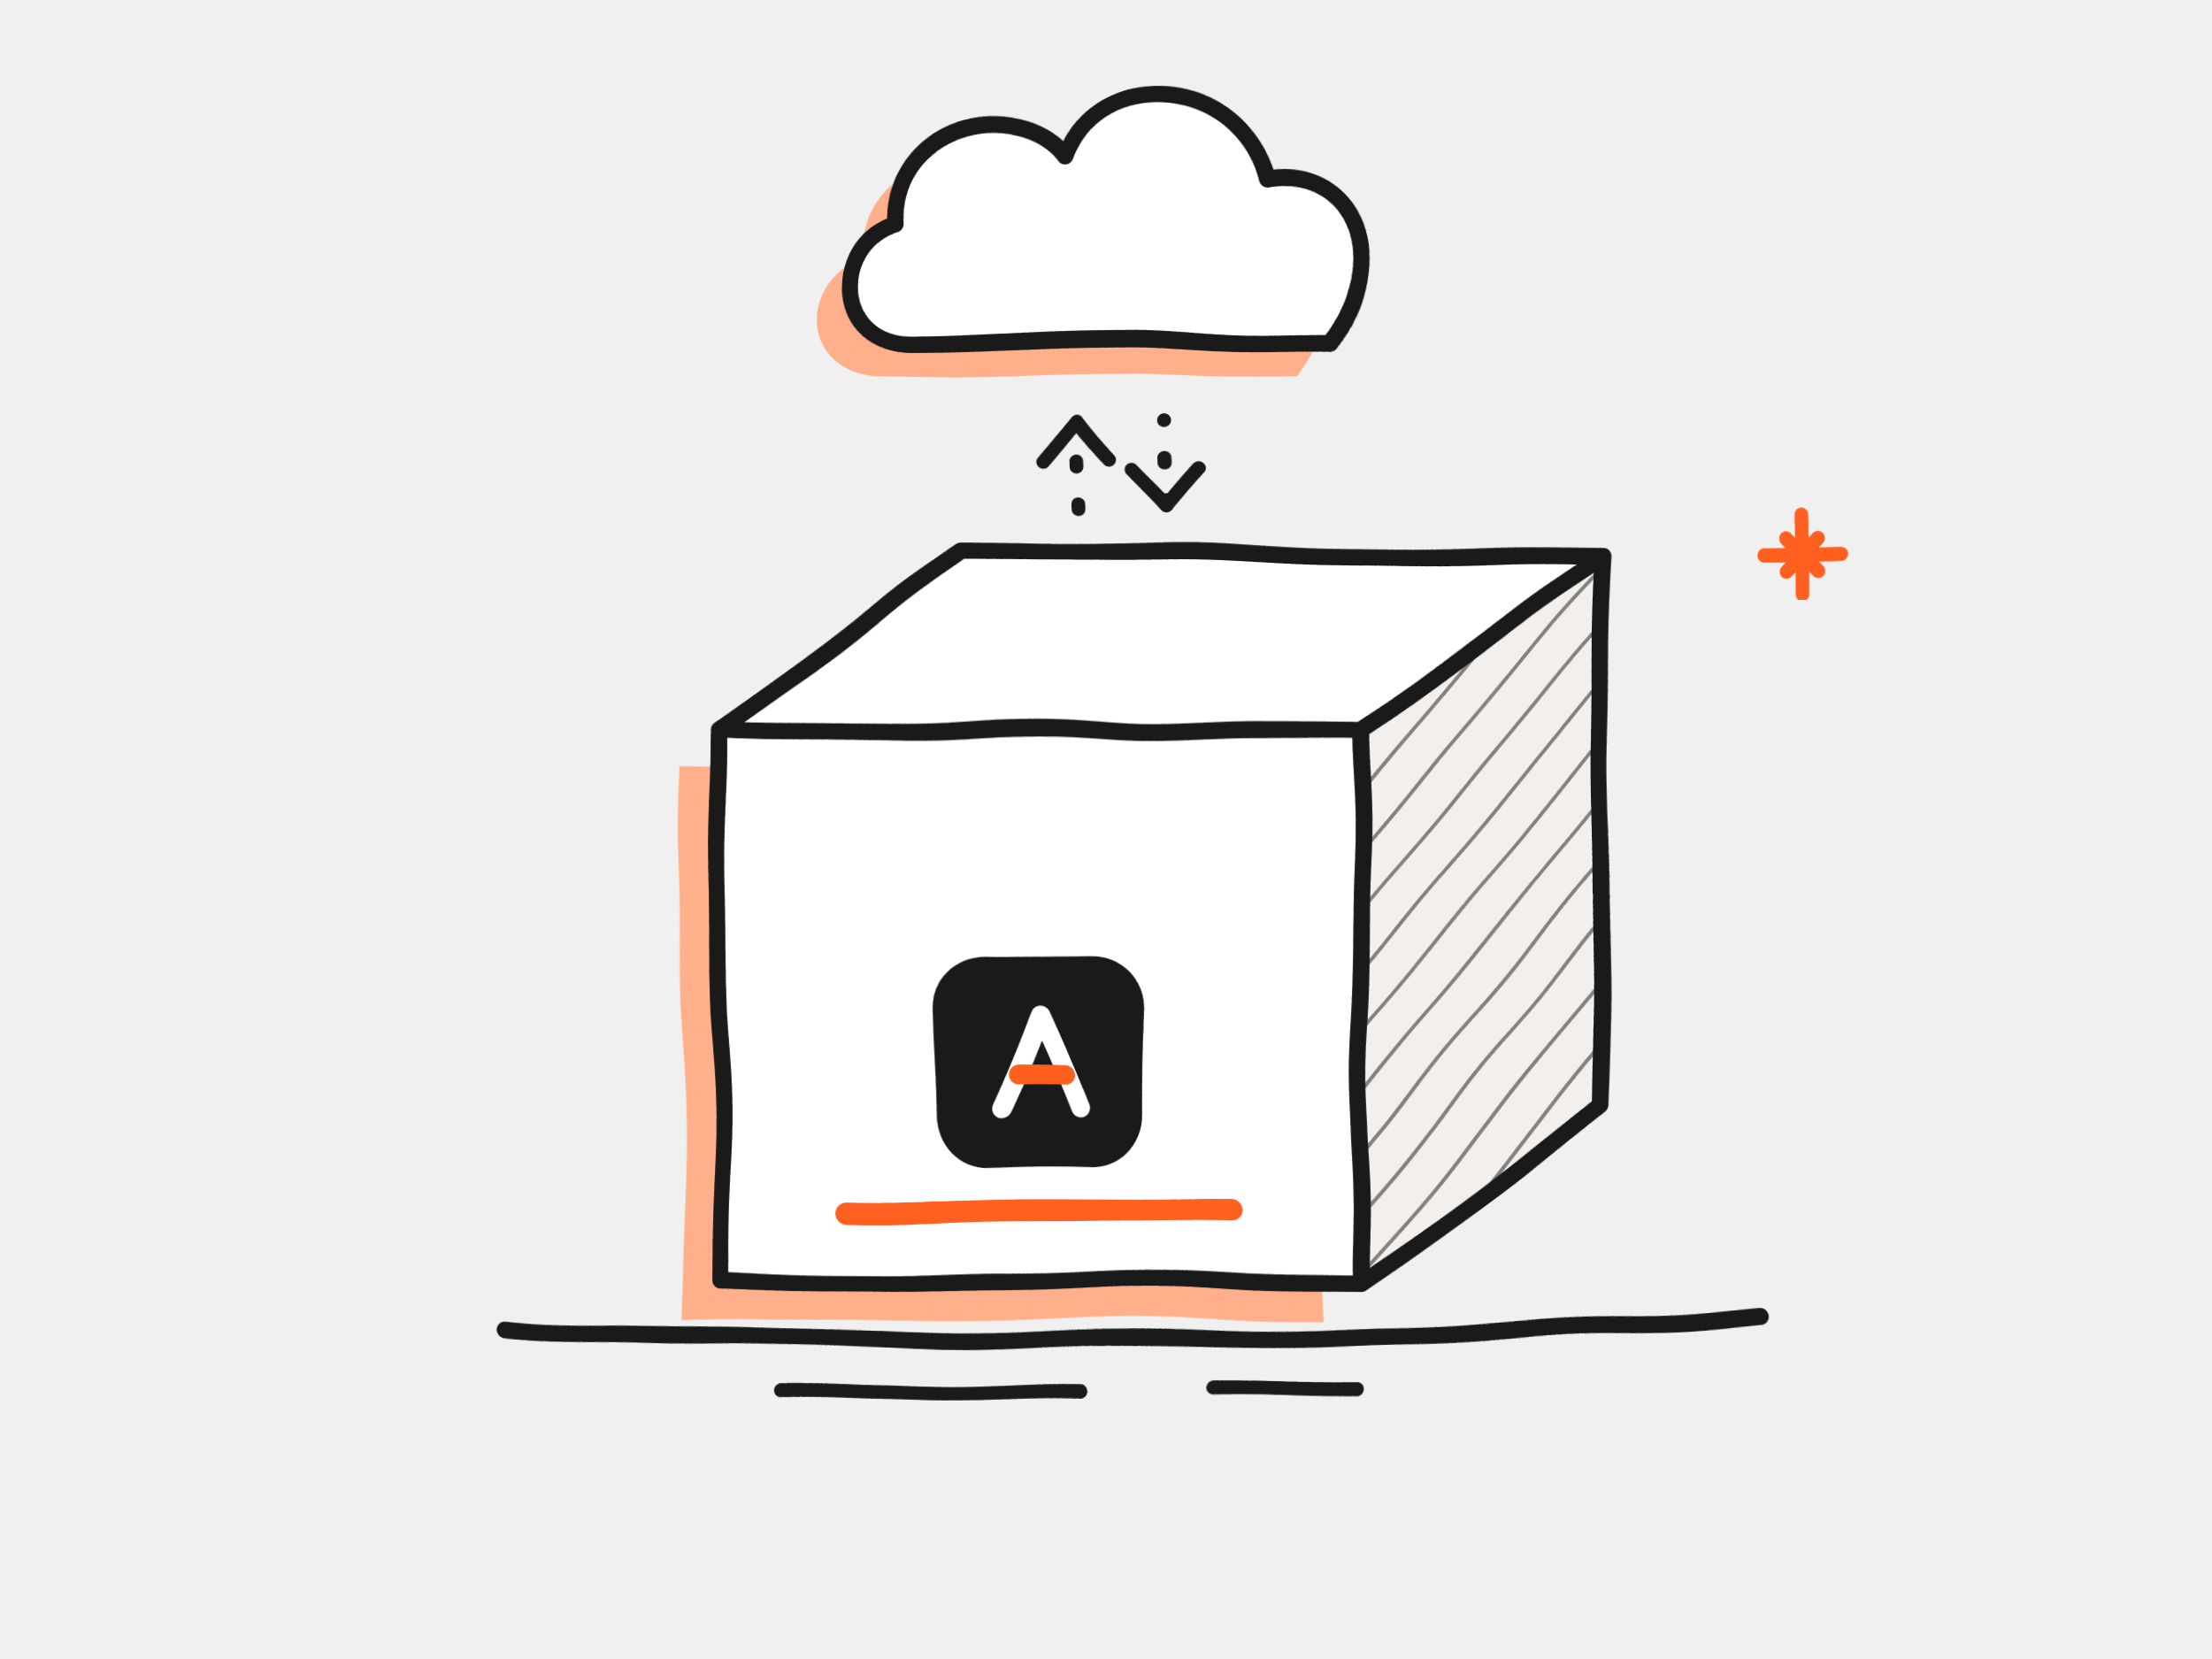
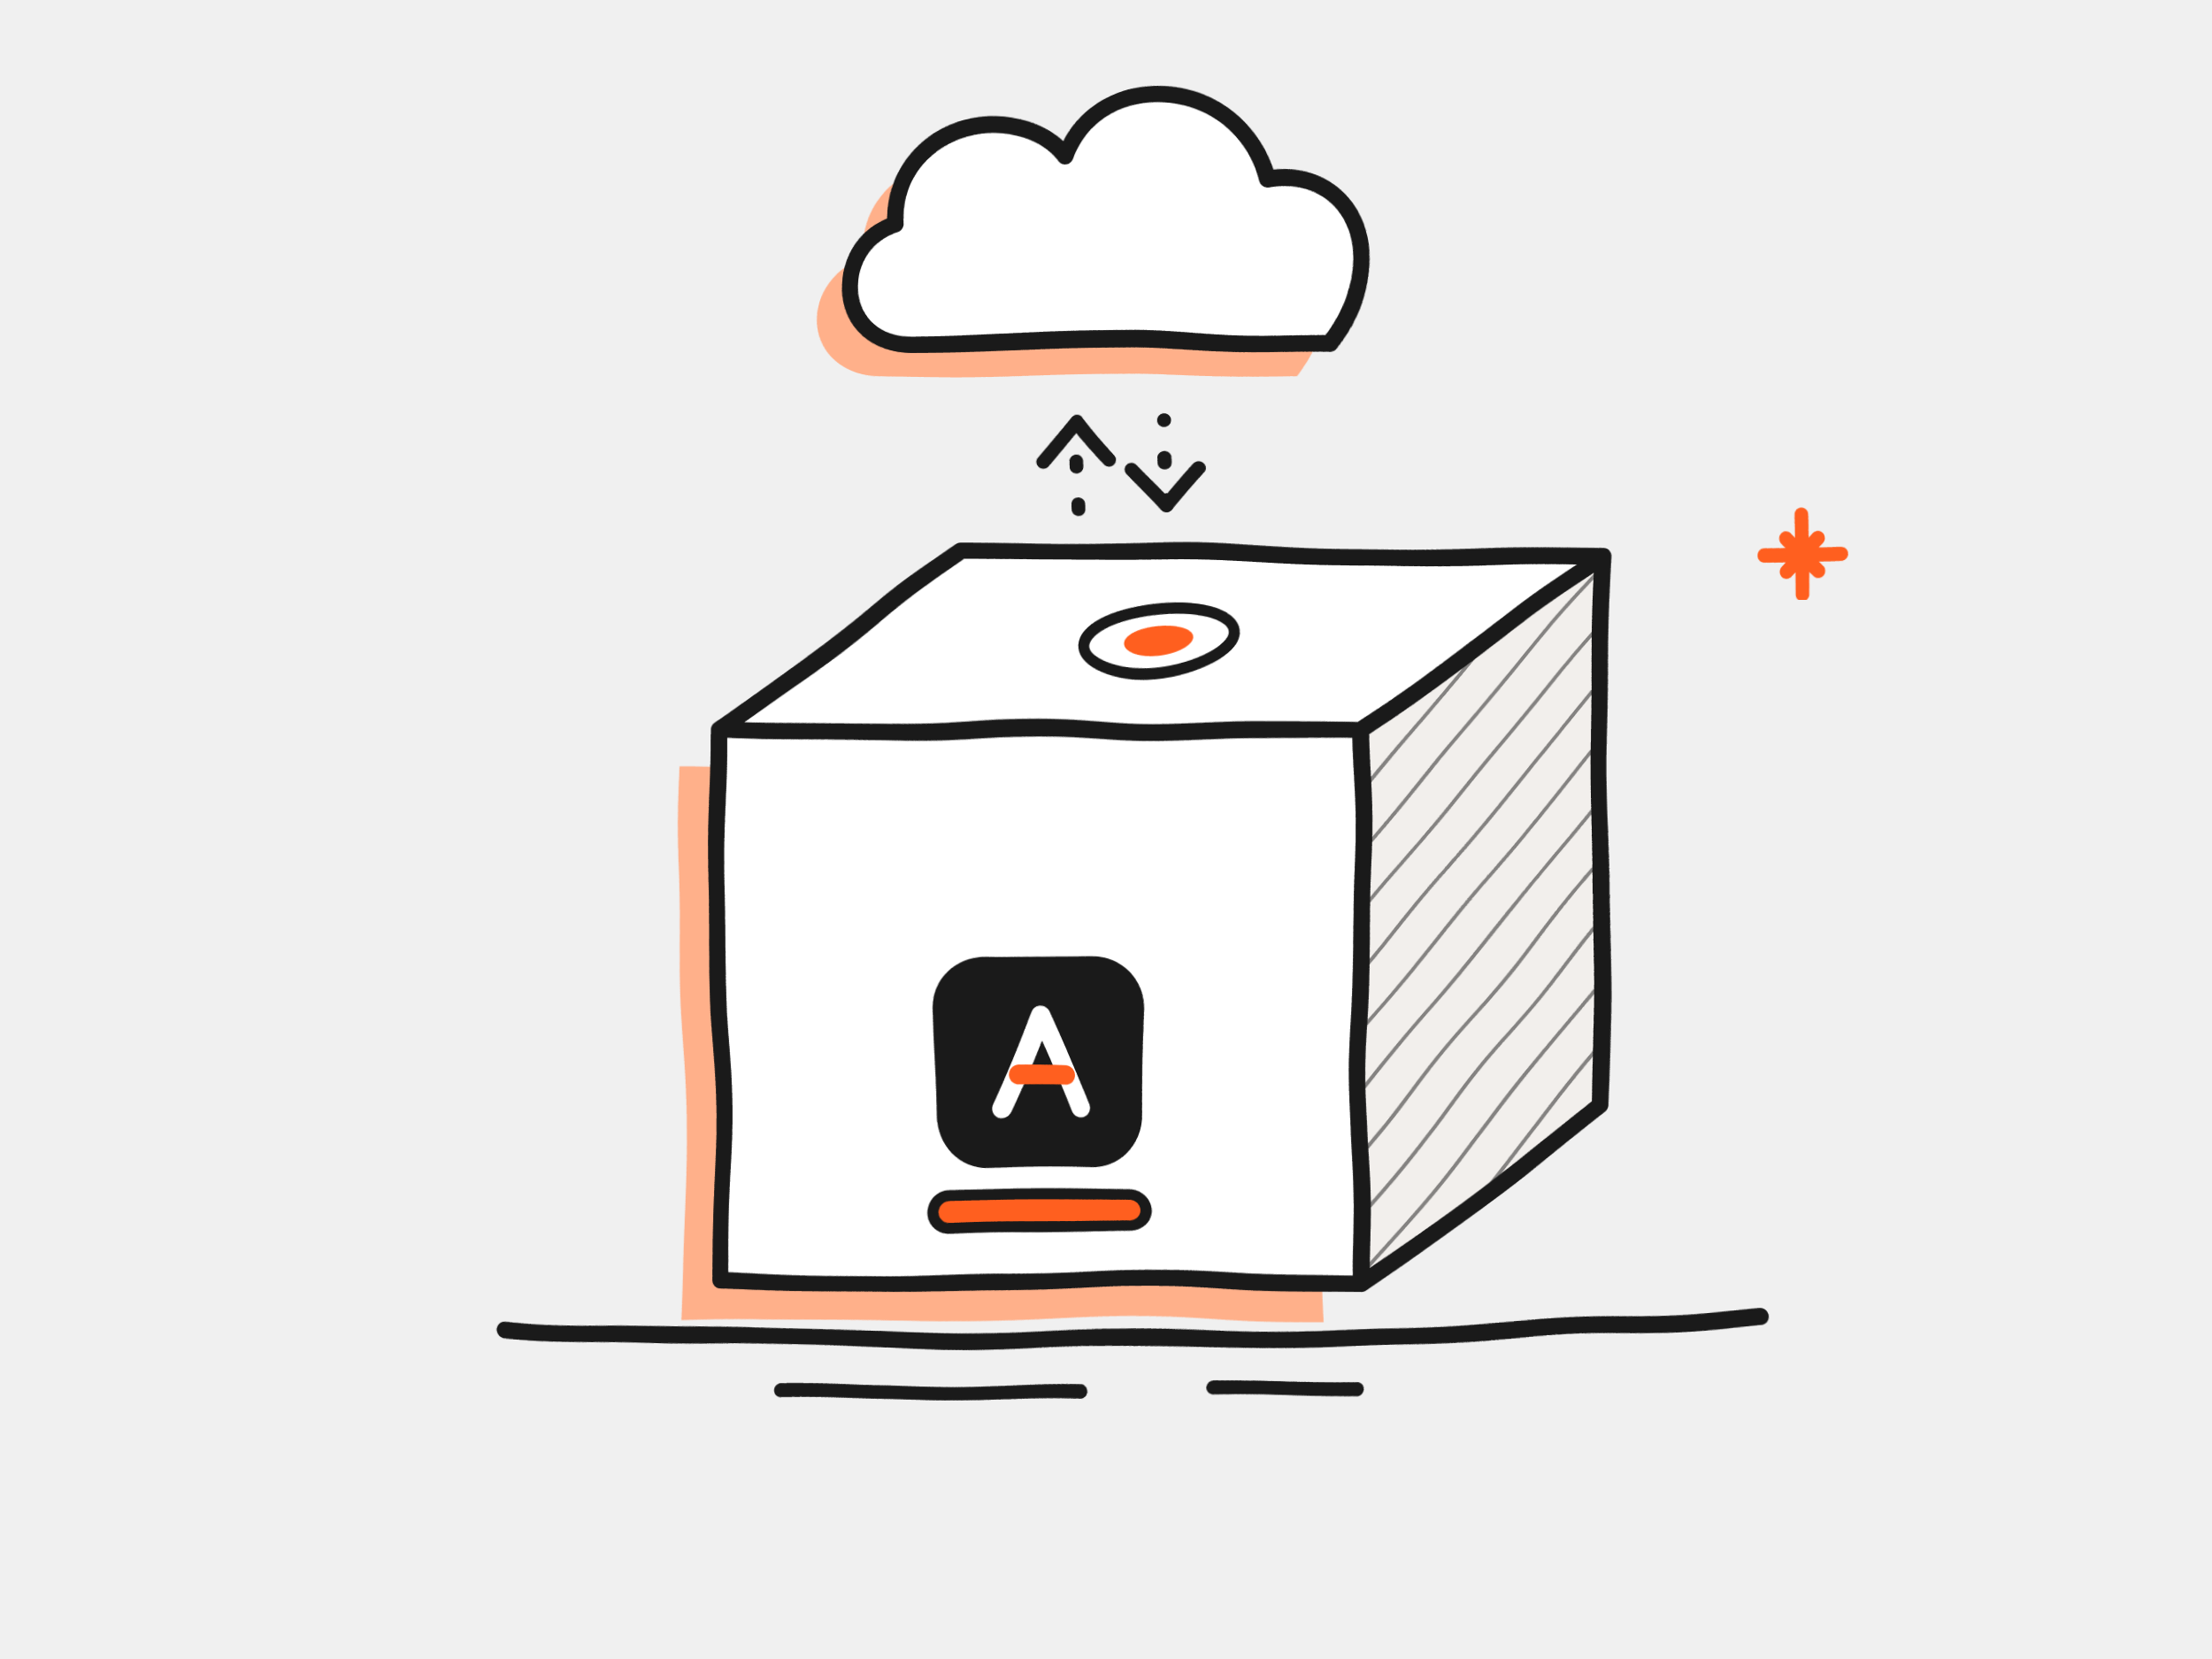
<svg xmlns="http://www.w3.org/2000/svg" viewBox="0 0 400 300" fill="none" stroke-linecap="round" stroke-linejoin="round">
  <defs>
    <filter id="rough" x="-10%" y="-10%" width="120%" height="120%">
      <feTurbulence type="fractalNoise" baseFrequency="0.022" numOctaves="2" seed="11" result="noise" />
      <feDisplacementMap in="SourceGraphic" in2="noise" scale="3.2" xChannelSelector="R" yChannelSelector="G" />
    </filter>
    <filter id="rough-soft" x="-10%" y="-10%" width="120%" height="120%">
      <feTurbulence type="fractalNoise" baseFrequency="0.014" numOctaves="2" seed="20" result="noise" />
      <feDisplacementMap in="SourceGraphic" in2="noise" scale="12" xChannelSelector="R" yChannelSelector="G" />
    </filter>
    <pattern id="hatch" width="7" height="7" patternUnits="userSpaceOnUse" patternTransform="rotate(40)">
      <path d="M0 0V7" stroke="#1a1a1a" stroke-width="1.3" opacity=".5" />
    </pattern>
  </defs>
  <g filter="url(#rough)">
    <path d="M92 240Q205 246 318 238" stroke="#1a1a1a" stroke-width="3" />
    <path d="M142 252H195M219 251H245" stroke="#1a1a1a" stroke-width="2.5" />
  </g>
  <g filter="url(#rough)">
    <path d="M130 132H246V231.8H130Z" fill="#ffb08a" transform="translate(-7 7)" />
    <path d="M130 132L173.5 100.1H289.5L246 132Z" fill="#fff" />
    <path d="M246 132L289.5 100.1V199.9L246 231.8Z" fill="#f2efec" />
    <path d="M246 132L289.5 100.1V199.9L246 231.8Z" fill="url(#hatch)" />
    <path d="M130 132H246V231.8H130Z" fill="#fff" />
    <path d="M130 132L173.5 100.1H289.5L246 132ZM246 132L289.5 100.1V199.9L246 231.8ZM130 132H246V231.8H130Z" stroke="#1a1a1a" stroke-width="3" />
    <g transform="translate(169 172.9) scale(1.188)">
      <rect width="32" height="32" rx="8" fill="#1a1a1a" />
      <path d="M10 23 16 9l6 14" stroke="#fff" stroke-width="3" />
      <path d="M12.4 18h7.2" stroke="#ff5f1f" stroke-width="3" />
    </g>
-     <path d="M153.2 218.8H222.8" stroke="#ff5f1f" stroke-width="4" />
+     <g transform="rotate(-8 209.8 116)">
+       <ellipse cx="209.8" cy="116" rx="13.9" ry="5.6" fill="#fff" stroke="#1a1a1a" stroke-width="2" />
+       <ellipse cx="209.8" cy="116" rx="6.4" ry="2.6" fill="#ff5f1f" />
+     </g>
+     <rect x="168.3" y="215.8" width="39.4" height="6" rx="3" fill="#ff5f1f" stroke="#1a1a1a" stroke-width="2" />
  </g>
  <g filter="url(#rough)">
    <path d="M195 92V76M211 92V76" stroke="#1a1a1a" stroke-width="2.5" stroke-dasharray="1 7" />
    <path d="M189 83l6-7 6 7M205 85l6 7 6-7" stroke="#1a1a1a" stroke-width="2.5" />
  </g>
  <g filter="url(#rough)">
    <path d="M-52 22C-70 22-74-2-56-8C-58-32-26-40-14-24C-6-46 30-46 36-18C58-22 68 2 52 22Z" fill="#ffb08a" transform="translate(197 52) scale(0.72)" />
    <path d="M-52 22C-70 22-74-2-56-8C-58-32-26-40-14-24C-6-46 30-46 36-18C58-22 68 2 52 22Z" fill="#fff" stroke="#1a1a1a" stroke-width="4.2" transform="translate(203 46) scale(0.72)" />
  </g>
  <g filter="url(#rough)">
    <path d="M326 93V107M319 100H333M323.1 97.1L328.9 102.9M328.9 97.1L323.1 102.9" stroke="#ff5f1f" stroke-width="2.5" />
  </g>
</svg>
